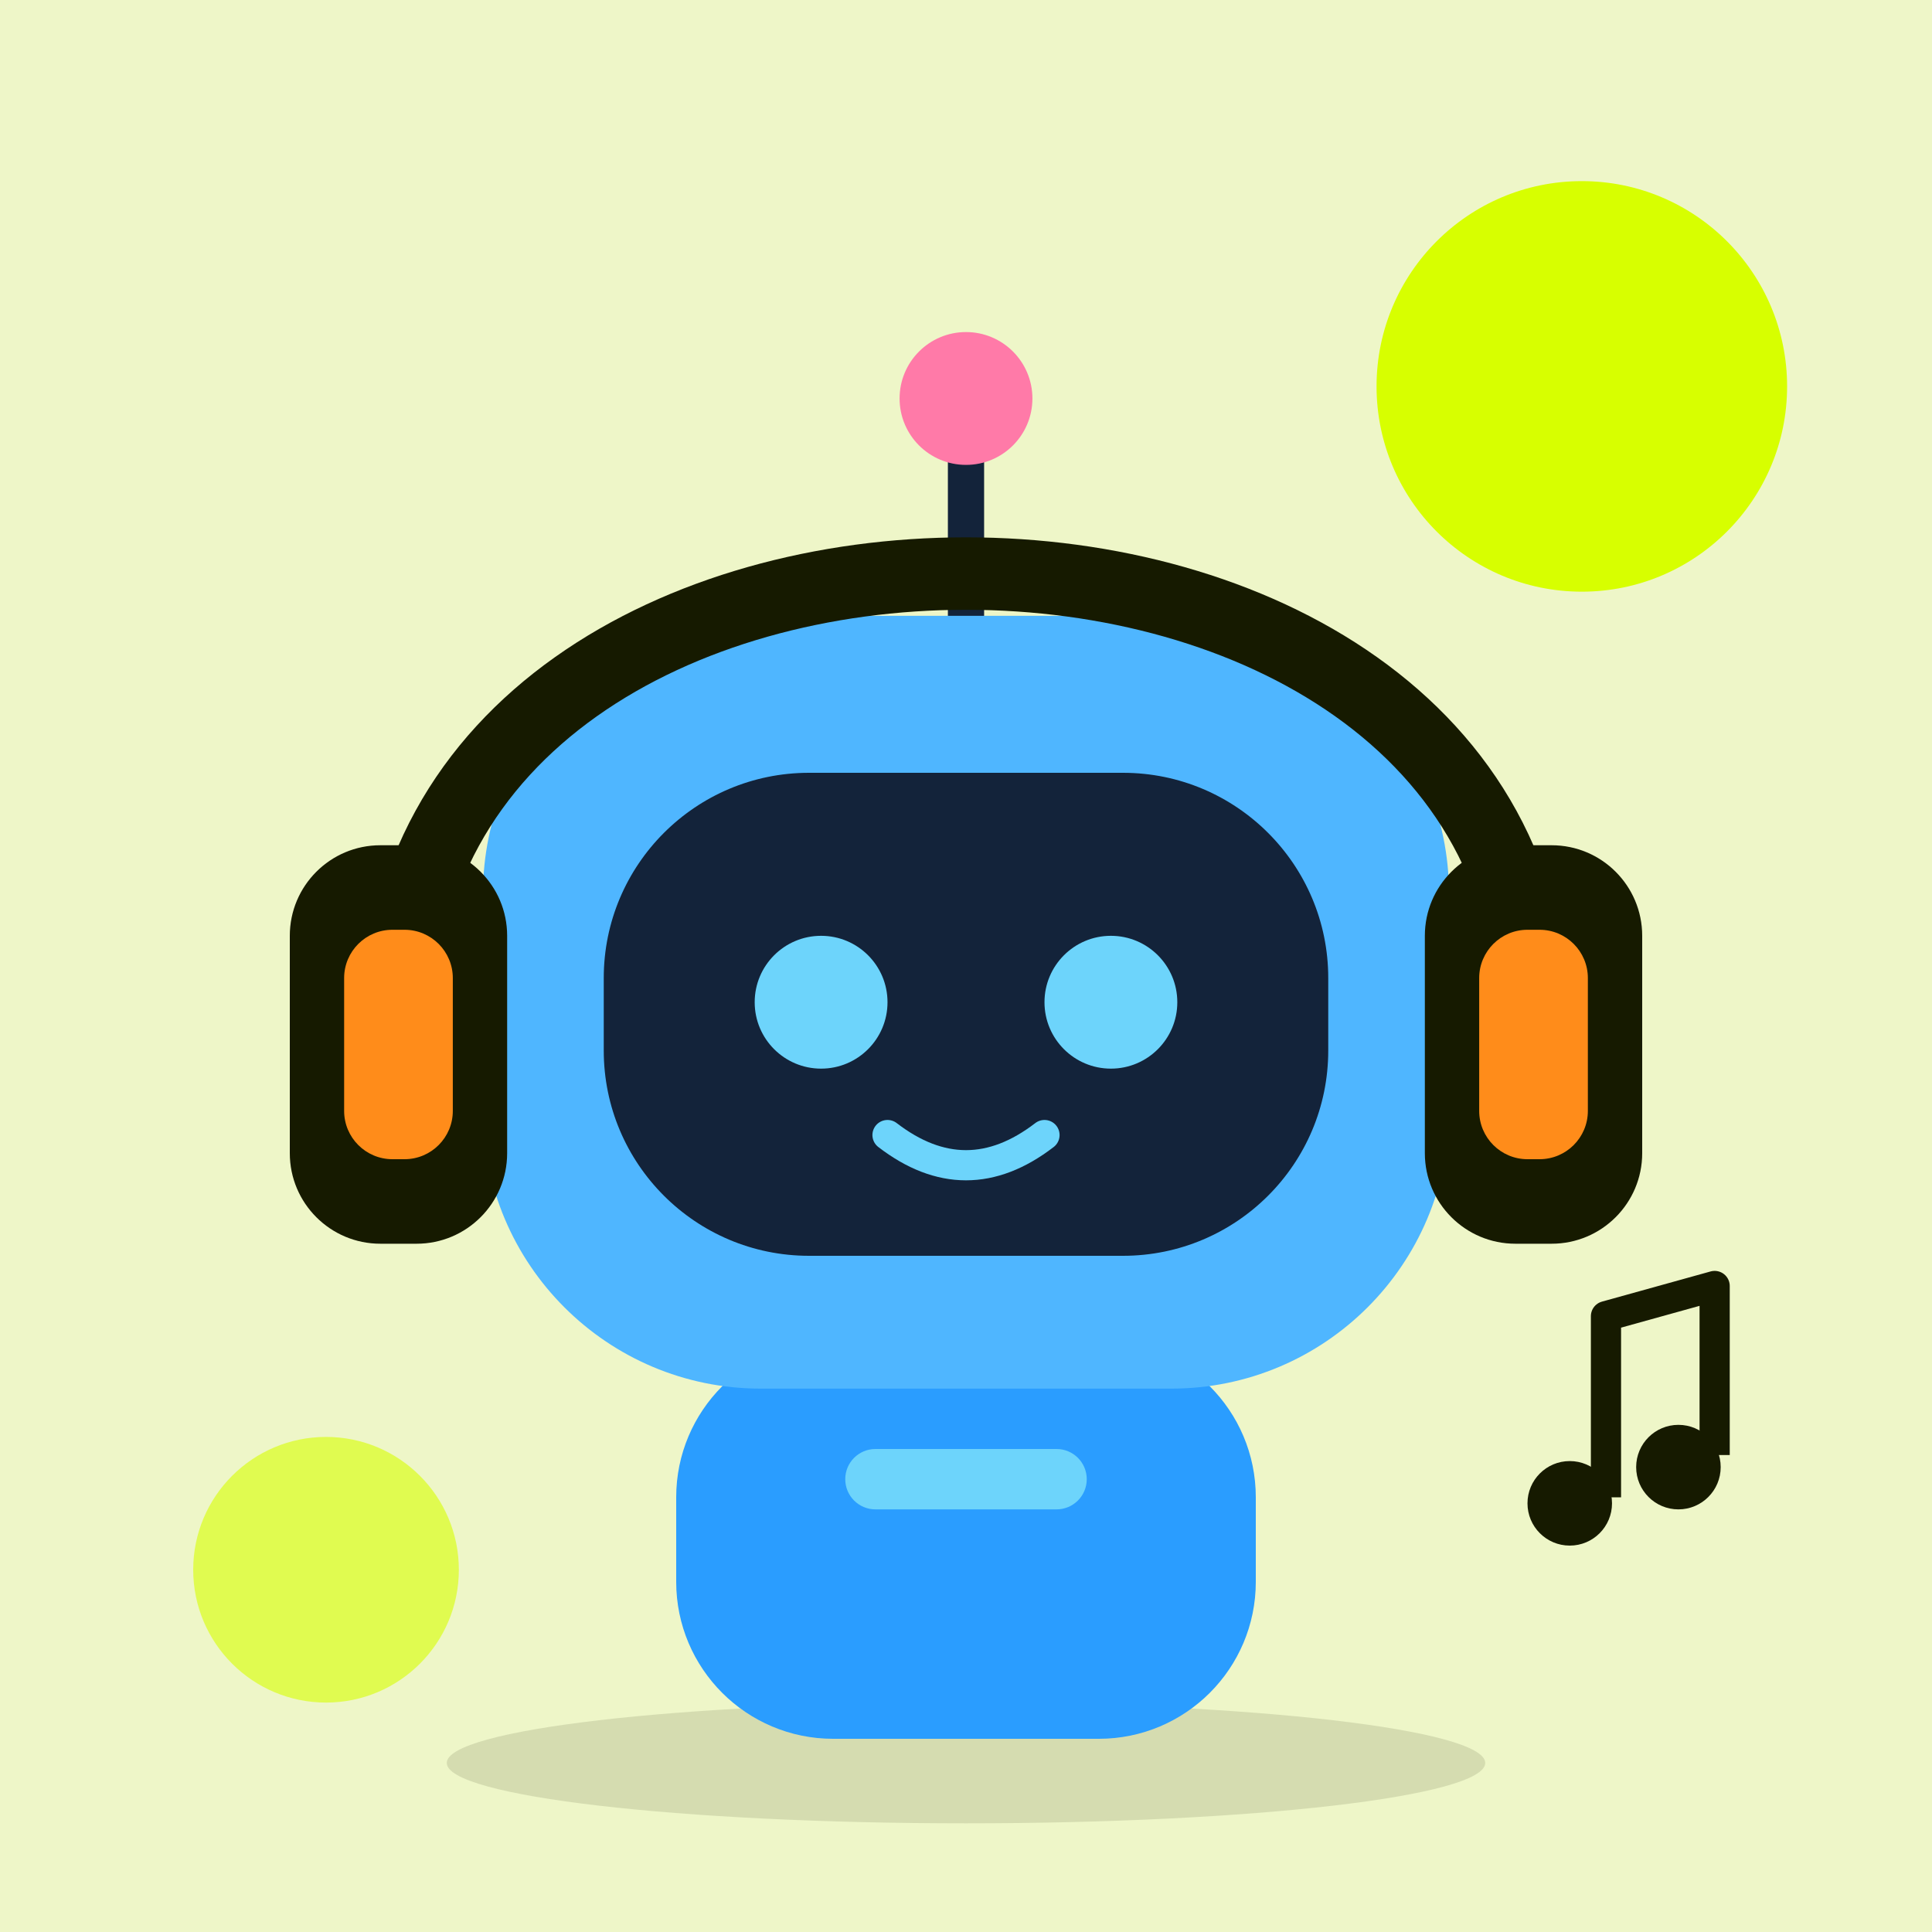
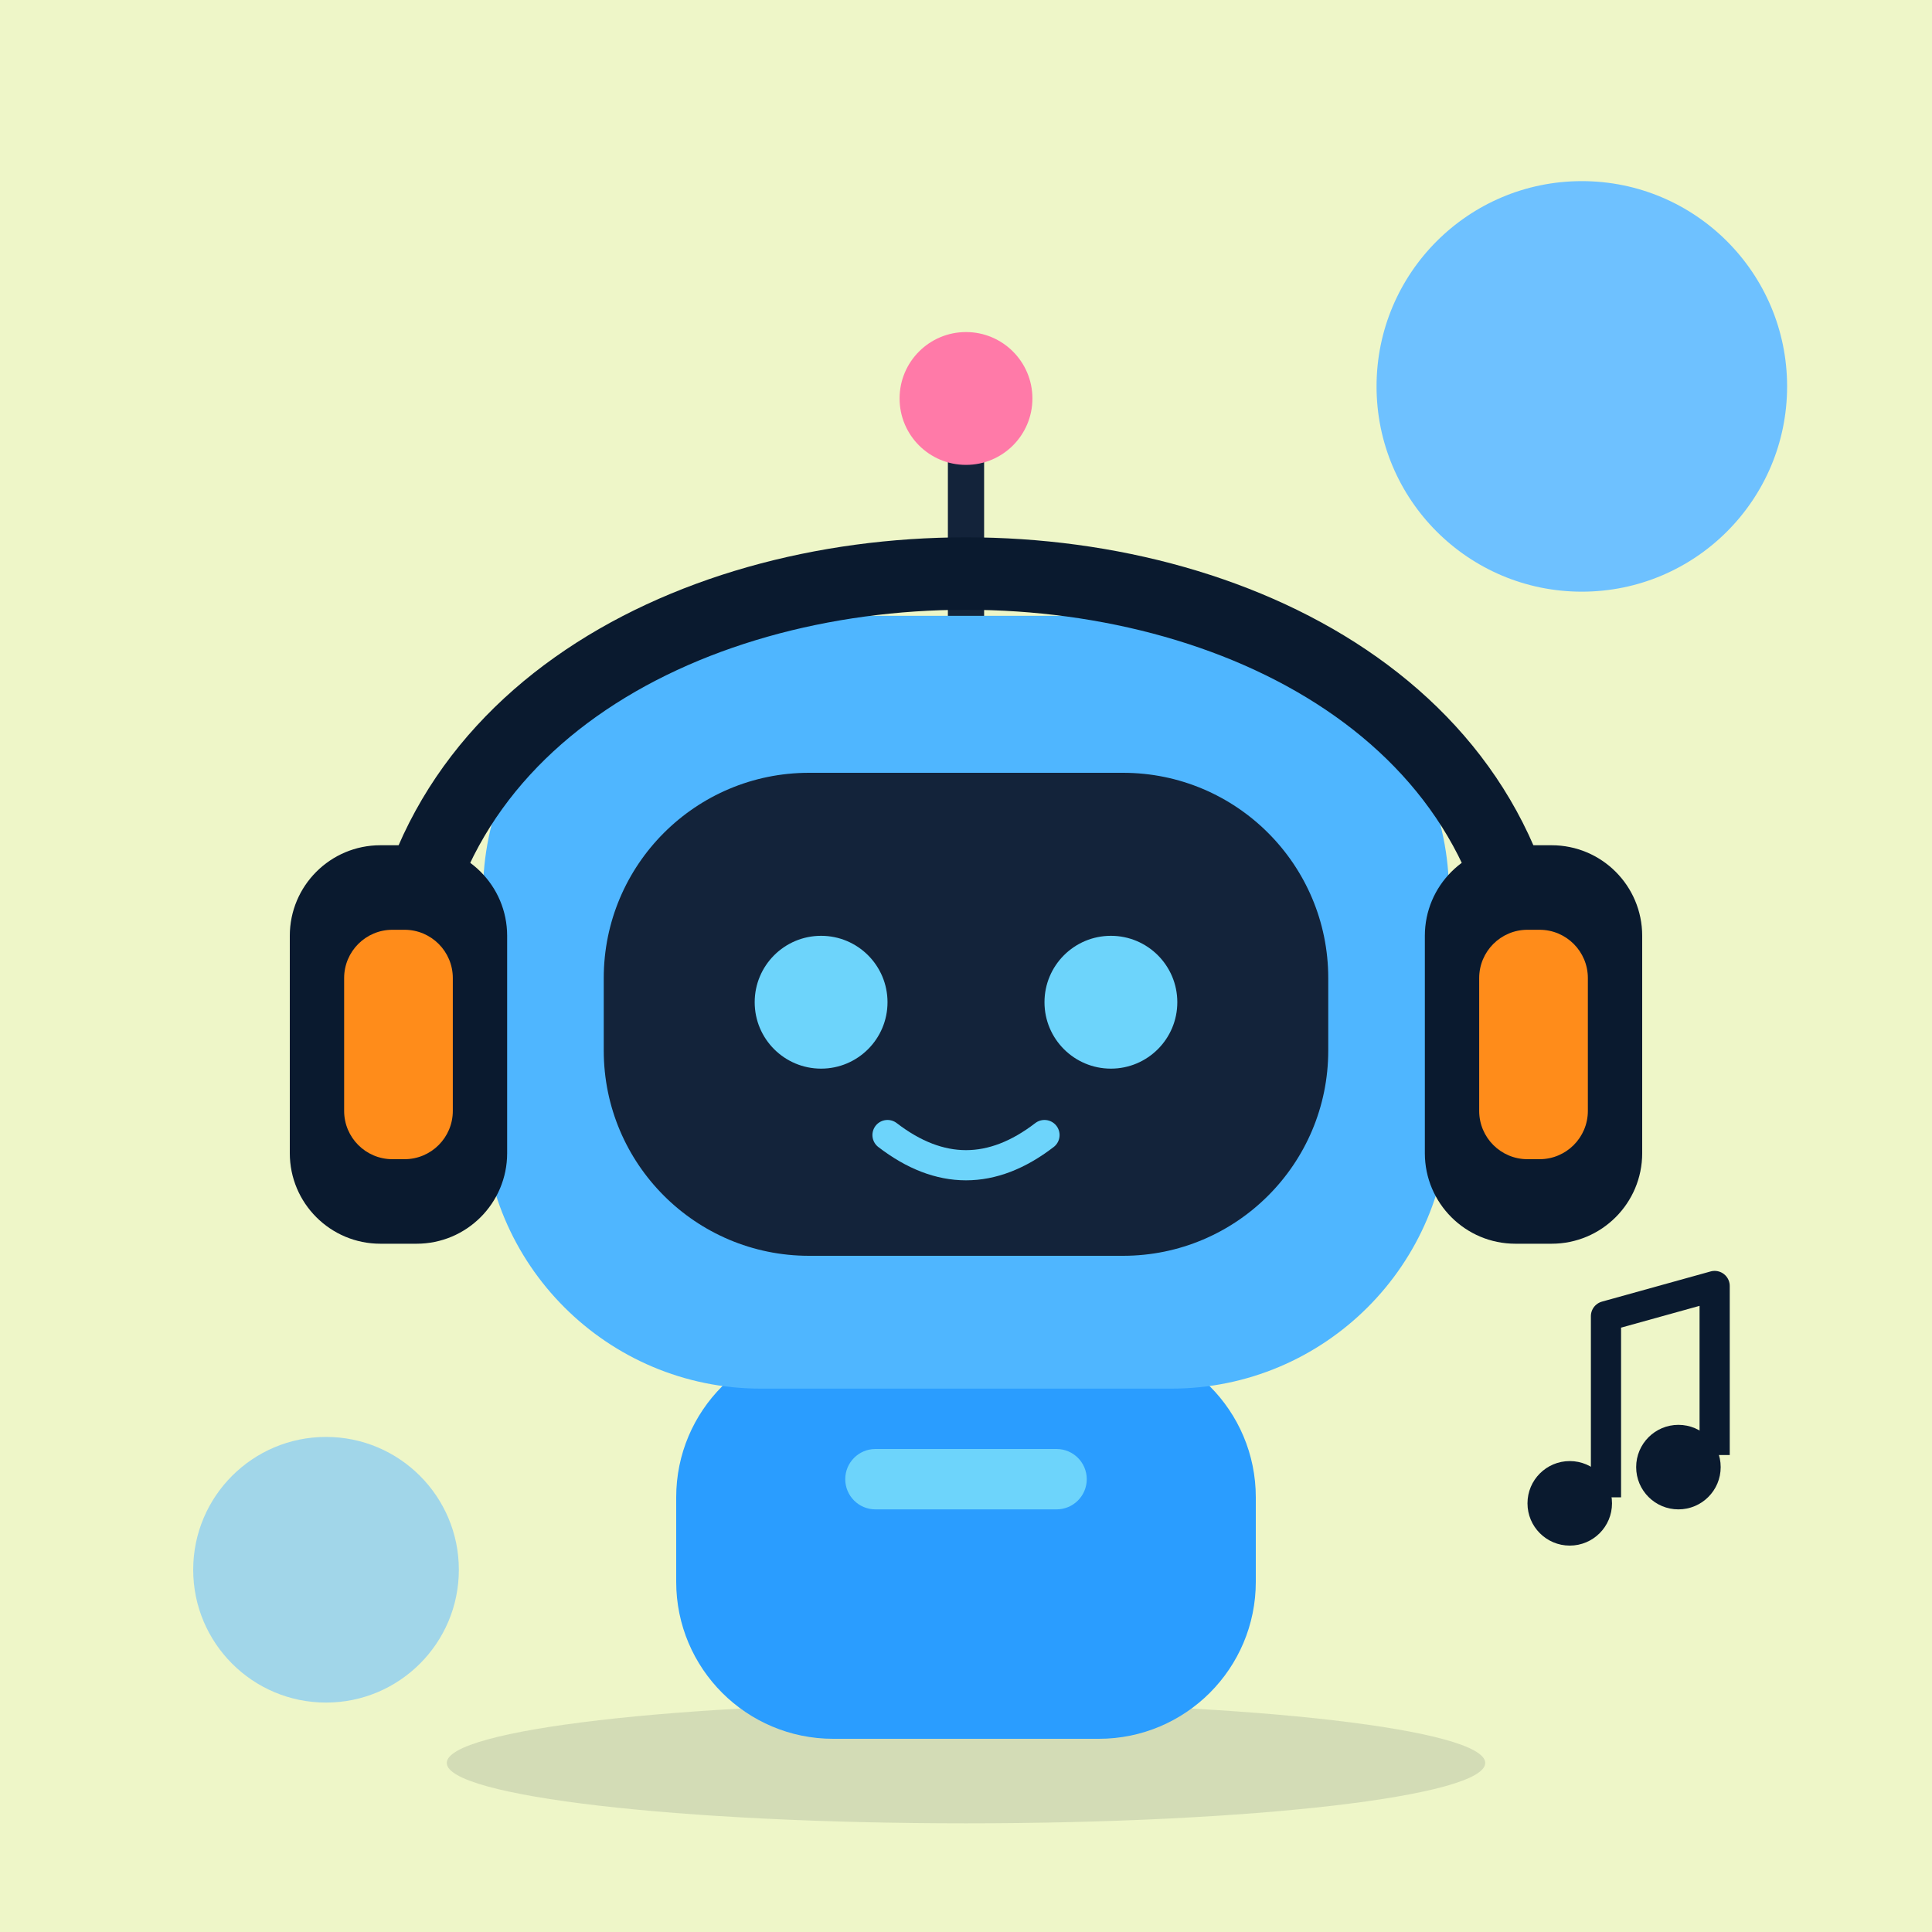
<svg xmlns="http://www.w3.org/2000/svg" viewBox="0 0 320 320" width="1024" height="1024" role="img" aria-label="示例图：戴着耳机的蓝色小机器人，扁平插画风">
  <rect width="320" height="320" fill="#eef6c8" />
-   <circle cx="262" cy="64" r="34" fill="#d7ff00" />
-   <circle cx="54" cy="260" r="22" fill="#d7ff00" opacity=".6" />
-   <ellipse cx="160" cy="292" rx="86" ry="10" fill="#161a00" opacity=".12" />
+   <circle cx="262" cy="64" r="34" fill="#6ec1ff" />
+   <circle cx="54" cy="260" r="22" fill="#6ec1ff" opacity=".6" />
+   <ellipse cx="160" cy="292" rx="86" ry="10" fill="#0a1a2f" opacity=".12" />
  <rect x="112" y="222" width="96" height="66" rx="26" fill="#2a9dff" />
  <rect x="140" y="240" width="40" height="10" rx="5" fill="#6dd4fb" />
  <line x1="160" y1="104" x2="160" y2="74" stroke="#13233a" stroke-width="6" stroke-linecap="round" />
  <circle cx="160" cy="66" r="11" fill="#ff7aa8" />
  <rect x="80" y="102" width="160" height="128" rx="46" fill="#4fb6ff" />
  <rect x="100" y="128" width="120" height="80" rx="34" fill="#13233a" />
  <circle cx="136" cy="166" r="11" fill="#6dd4fb" />
  <circle cx="184" cy="166" r="11" fill="#6dd4fb" />
  <path d="M147 188q13 10 26 0" stroke="#6dd4fb" stroke-width="5" fill="none" stroke-linecap="round" />
-   <path d="M66 170C66 70 254 70 254 170" stroke="#161a00" stroke-width="12" fill="none" stroke-linecap="round" />
-   <rect x="48" y="140" width="36" height="66" rx="15" fill="#161a00" />
-   <rect x="236" y="140" width="36" height="66" rx="15" fill="#161a00" />
+   <path d="M66 170C66 70 254 70 254 170" stroke="#0a1a2f" stroke-width="12" fill="none" stroke-linecap="round" />
+   <rect x="48" y="140" width="36" height="66" rx="15" fill="#0a1a2f" />
+   <rect x="236" y="140" width="36" height="66" rx="15" fill="#0a1a2f" />
  <rect x="57" y="154" width="18" height="38" rx="8" fill="#ff8c1a" />
  <rect x="245" y="154" width="18" height="38" rx="8" fill="#ff8c1a" />
-   <path d="M266 248v-30l18-5v28" stroke="#161a00" stroke-width="5" fill="none" stroke-linejoin="round" />
-   <circle cx="260" cy="249" r="7" fill="#161a00" />
-   <circle cx="278" cy="243" r="7" fill="#161a00" />
+   <path d="M266 248v-30l18-5v28" stroke="#0a1a2f" stroke-width="5" fill="none" stroke-linejoin="round" />
+   <circle cx="260" cy="249" r="7" fill="#0a1a2f" />
+   <circle cx="278" cy="243" r="7" fill="#0a1a2f" />
</svg>
